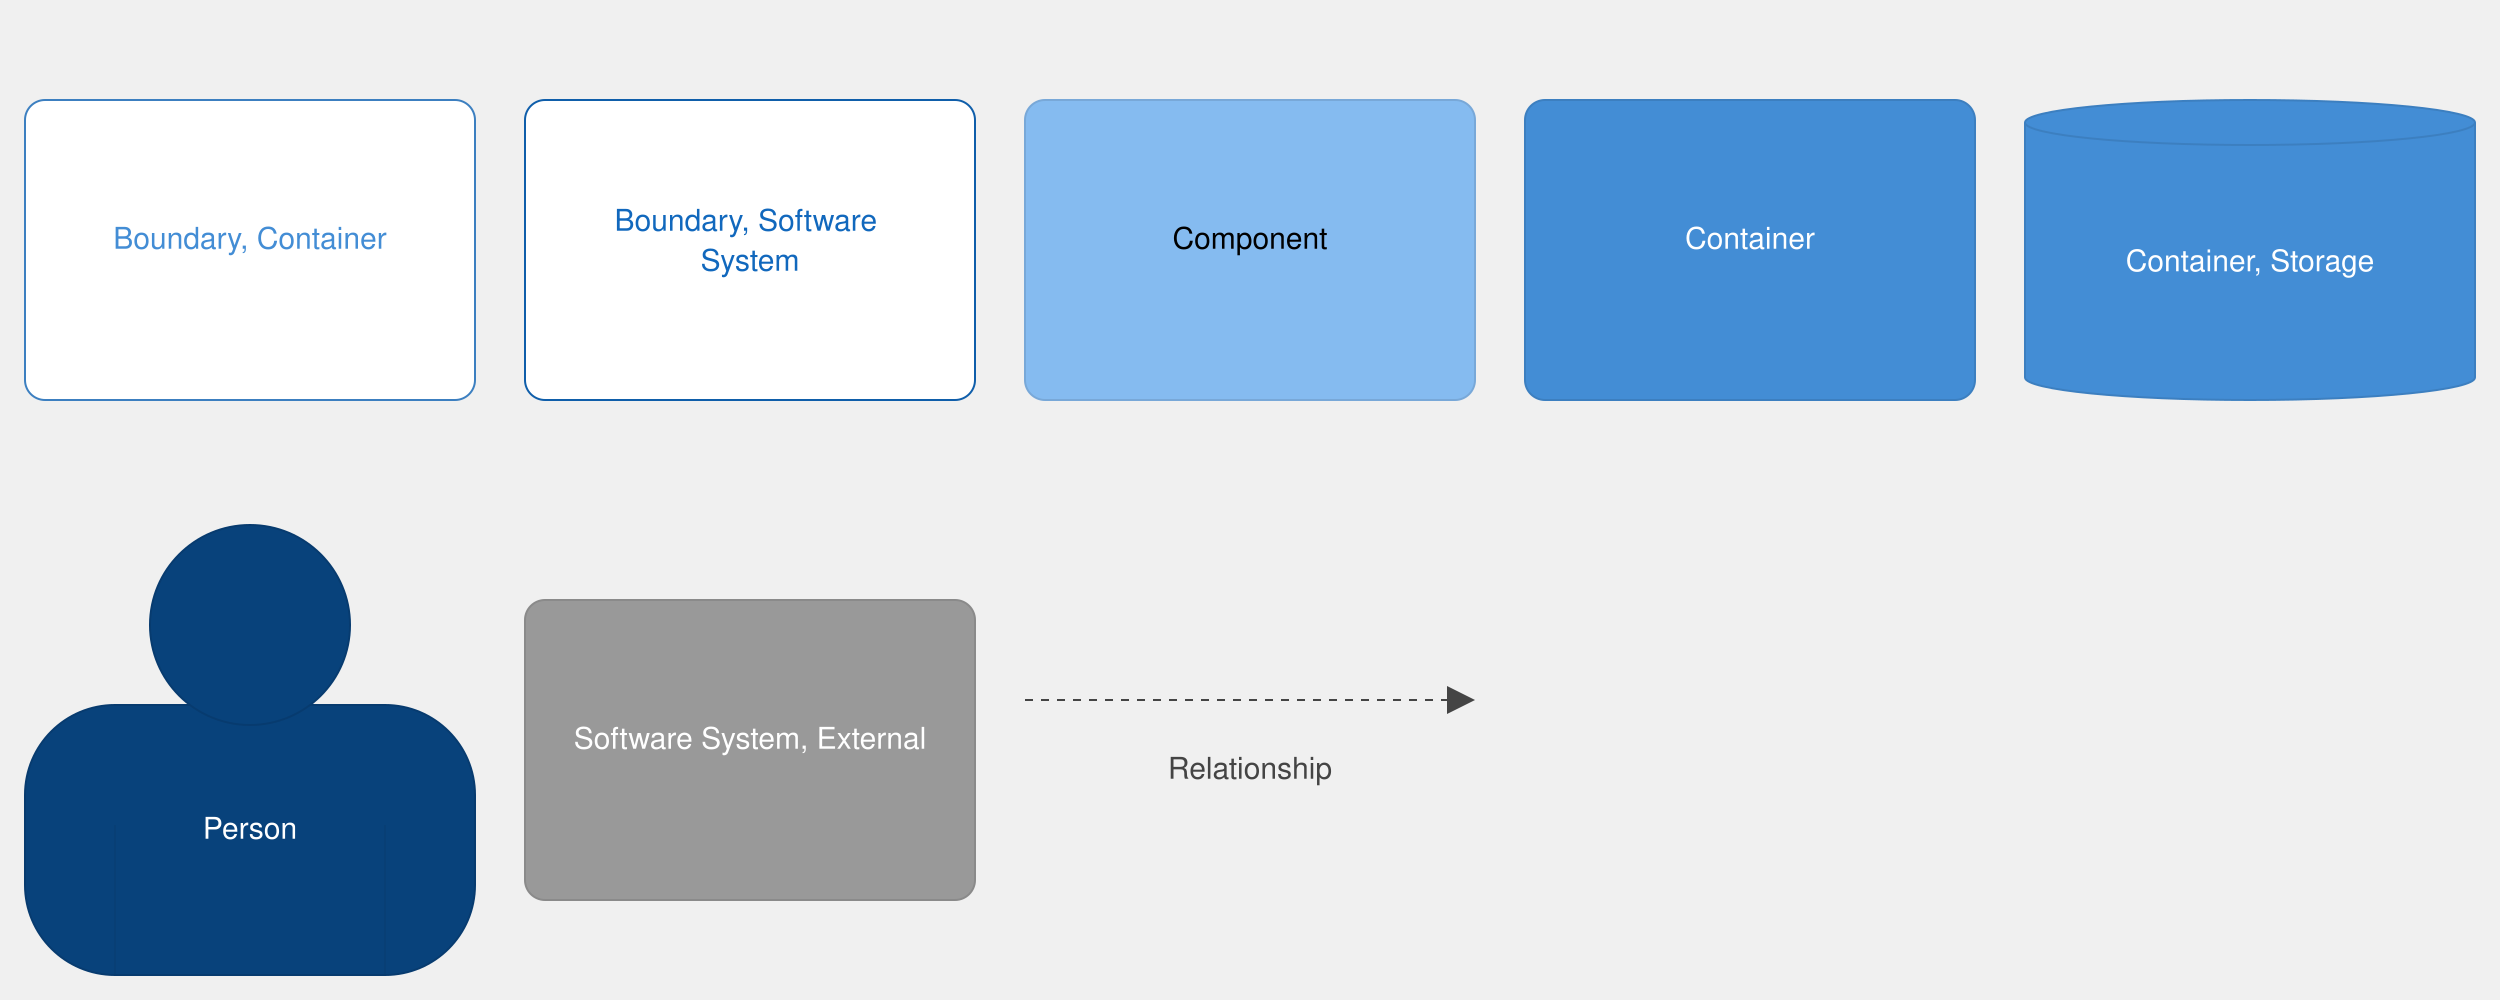
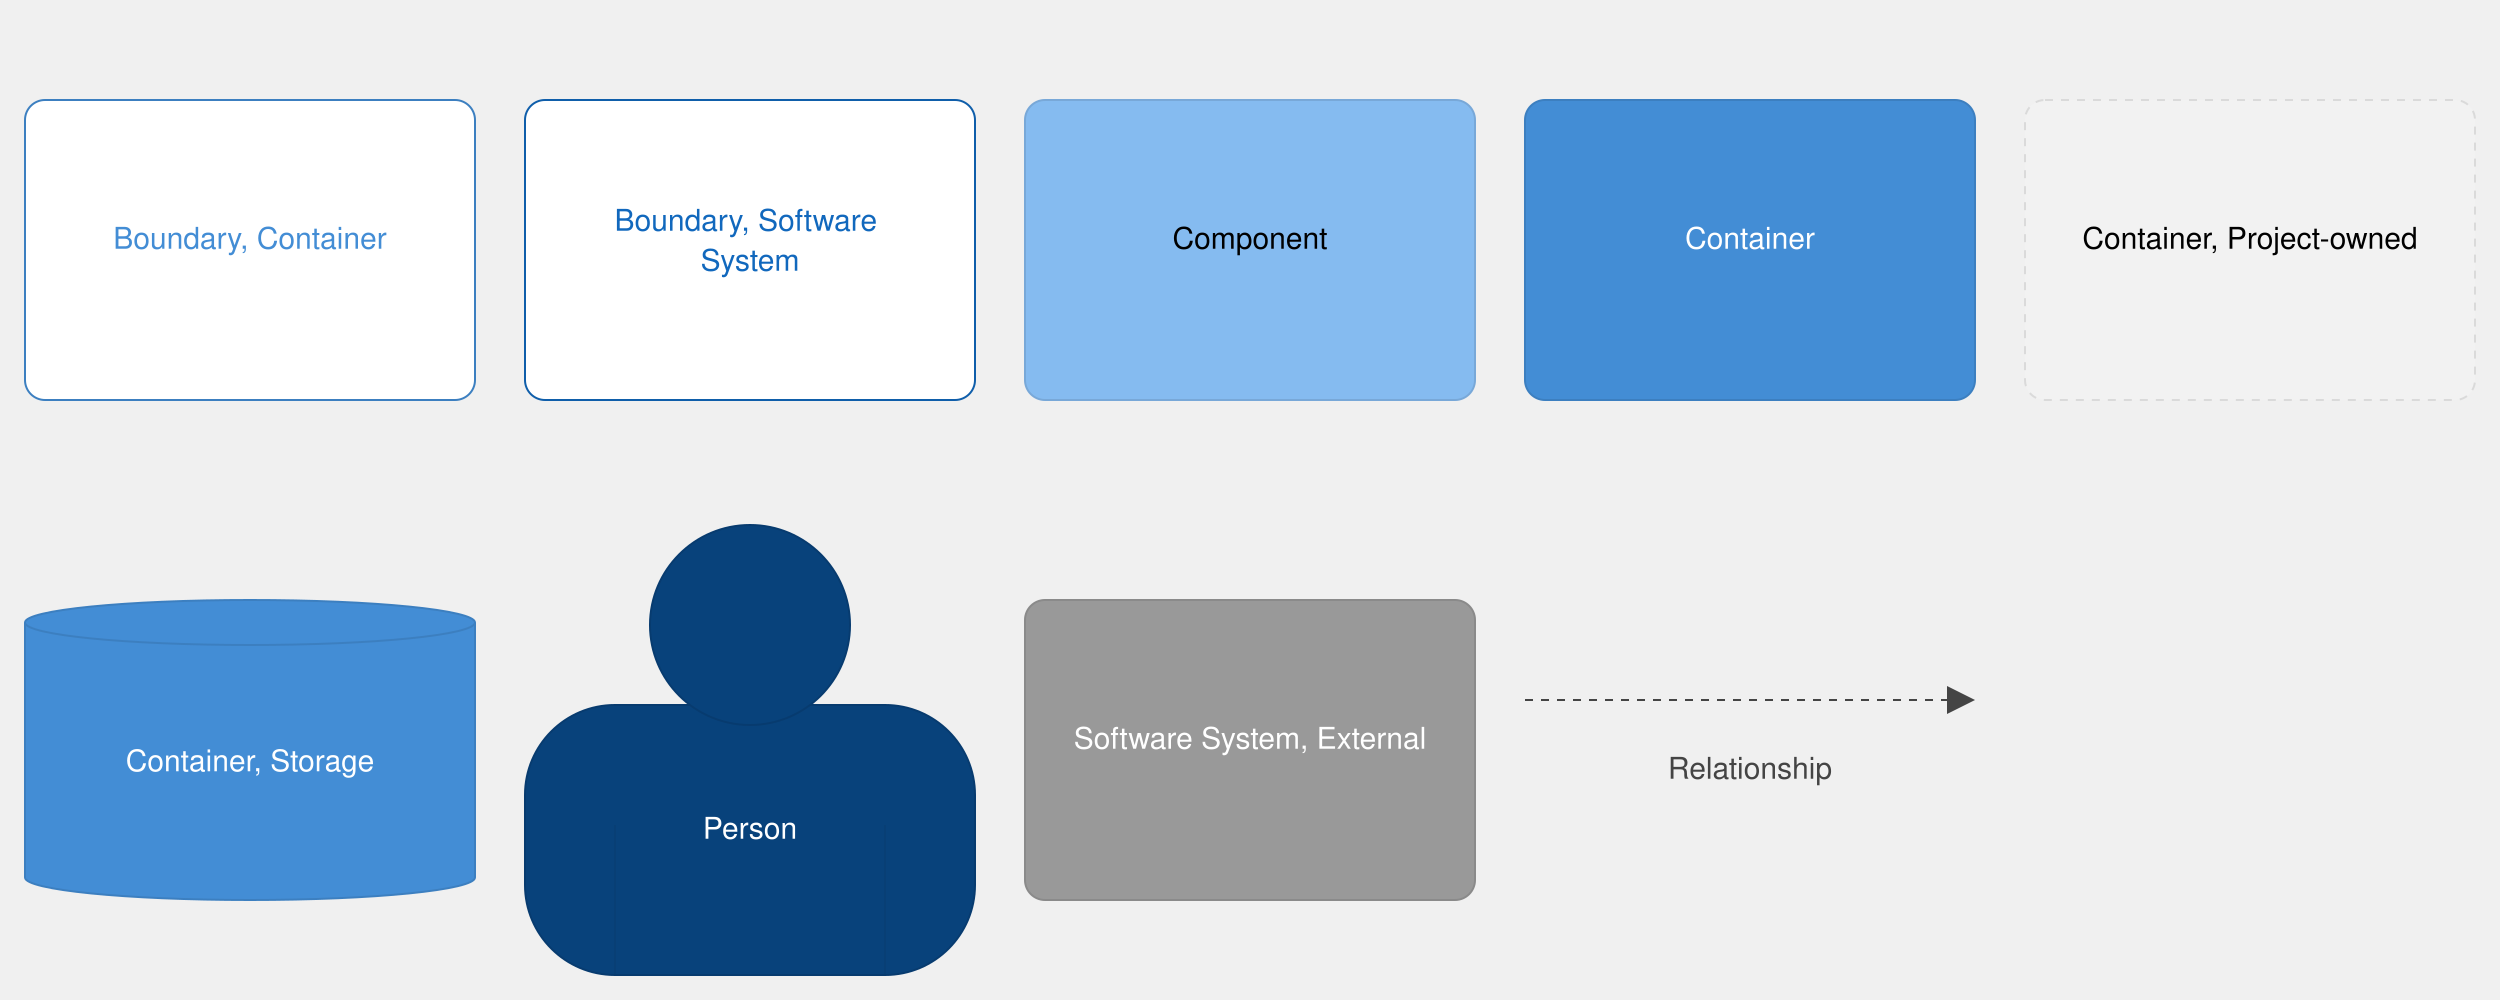
<svg xmlns="http://www.w3.org/2000/svg" version="1.1" viewBox="0 0 2500 1000" style="background: #ffffff">
  <g transform="translate(25,100)">
    <rect width="450" height="300" rx="20" ry="20" x="0" y="0" fill="#ffffff" stroke-width="2" stroke="#3c7fc0" stroke-dasharray="" />
    <text x="225" y="95" text-anchor="middle" dominant-baseline="hanging" fill="#438dd5" font-size="30px" font-family="Tahoma, Verdana, Helvetica, Arial">
      <tspan x="225" dy="40px">Boundary, Container</tspan>
    </text>
  </g>
  <g transform="translate(525,100)">
    <rect width="450" height="300" rx="20" ry="20" x="0" y="0" fill="#ffffff" stroke-width="2" stroke="#0f5eaa" stroke-dasharray="" />
    <text x="225" y="77" text-anchor="middle" dominant-baseline="hanging" fill="#1168bd" font-size="30px" font-family="Tahoma, Verdana, Helvetica, Arial">
      <tspan x="225" dy="40px">Boundary, Software</tspan>
      <tspan x="225" dy="40px">System</tspan>
    </text>
  </g>
  <g transform="translate(1025,100)">
    <rect width="450" height="300" rx="20" ry="20" x="0" y="0" fill="#85bbf0" stroke-width="2" stroke="#78a8d8" stroke-dasharray="" />
    <text x="225" y="95" text-anchor="middle" dominant-baseline="hanging" fill="#000000" font-size="30px" font-family="Tahoma, Verdana, Helvetica, Arial">
      <tspan x="225" dy="40px">Component</tspan>
    </text>
  </g>
  <g transform="translate(1525,100)">
    <rect width="450" height="300" rx="20" ry="20" x="0" y="0" fill="#438dd5" stroke-width="2" stroke="#3c7fc0" stroke-dasharray="" />
    <text x="225" y="95" text-anchor="middle" dominant-baseline="hanging" fill="#ffffff" font-size="30px" font-family="Tahoma, Verdana, Helvetica, Arial">
      <tspan x="225" dy="40px">Container</tspan>
    </text>
  </g>
  <g transform="translate(2025,100)">
+     <rect width="450" height="300" rx="20" ry="20" x="0" y="0" fill="#f2f2f2" stroke-width="2" stroke="#dadada" stroke-dasharray="8,8" />
+     <text x="225" y="95" text-anchor="middle" dominant-baseline="hanging" fill="#000000" font-size="30px" font-family="Tahoma, Verdana, Helvetica, Arial">
+       <tspan x="225" dy="40px">Container, Project-owned</tspan>
+     </text>
+   </g>
+   <g transform="translate(25,600)">
    <path id="keyElementCylinderPath" d="M 0,22.5 a 225,22.5 0,0,0 450 0 a 225,22.5 0,0,0 -450 0 l 0,255 a 225,22.5 0,0,0 450 0 l 0,-255" fill="#438dd5" stroke-width="2" stroke="#3c7fc0" stroke-dasharray="" />
    <text x="225" y="117.5" text-anchor="middle" dominant-baseline="hanging" fill="#ffffff" font-size="30px" font-family="Tahoma, Verdana, Helvetica, Arial">
      <tspan x="225" dy="40px">Container, Storage</tspan>
    </text>
  </g>
-   <g transform="translate(25,525)">
+   <g transform="translate(525,525)">
    <rect x="0" y="180" width="450" height="270" rx="90" fill="#08427b" stroke-width="2" stroke="#073b6f" stroke-dasharray="" />
    <circle cx="225" cy="100" r="100" fill="#08427b" stroke-width="2" stroke="#073b6f" stroke-dasharray="" />
    <line x1="90" y1="300" x2="90" y2="450" stroke-width="1" stroke="#073b6f" stroke-dasharray="" />
    <line x1="360" y1="300" x2="360" y2="450" stroke-width="1" stroke="#073b6f" stroke-dasharray="" />
    <text x="225" y="260" text-anchor="middle" dominant-baseline="hanging" fill="#ffffff" font-size="30px" font-family="Tahoma, Verdana, Helvetica, Arial">
      <tspan x="225" dy="40px">Person</tspan>
    </text>
  </g>
-   <g transform="translate(525,600)">
+   <g transform="translate(1025,600)">
    <rect width="450" height="300" rx="20" ry="20" x="0" y="0" fill="#999999" stroke-width="2" stroke="#8a8a8a" stroke-dasharray="" />
    <text x="225" y="95" text-anchor="middle" dominant-baseline="hanging" fill="#ffffff" font-size="30px" font-family="Tahoma, Verdana, Helvetica, Arial">
      <tspan x="225" dy="40px">Software System, External</tspan>
    </text>
  </g>
-   <g transform="translate(1025,670)">
+   <g transform="translate(1525,670)">
    <path d="M422,0 L422,44 L450,30 L 422,16" style="fill:#444444" />
    <path d="M0,30 L422,30" style="stroke:#444444; stroke-width: 2; fill: none; stroke-dasharray: 8 8;" />
    <text x="225" y="55" text-anchor="middle" dominant-baseline="hanging" fill="#444444" font-size="30px" font-family="Tahoma, Verdana, Helvetica, Arial">
      <tspan x="225" dy="40px">Relationship</tspan>
    </text>
  </g>
</svg>
